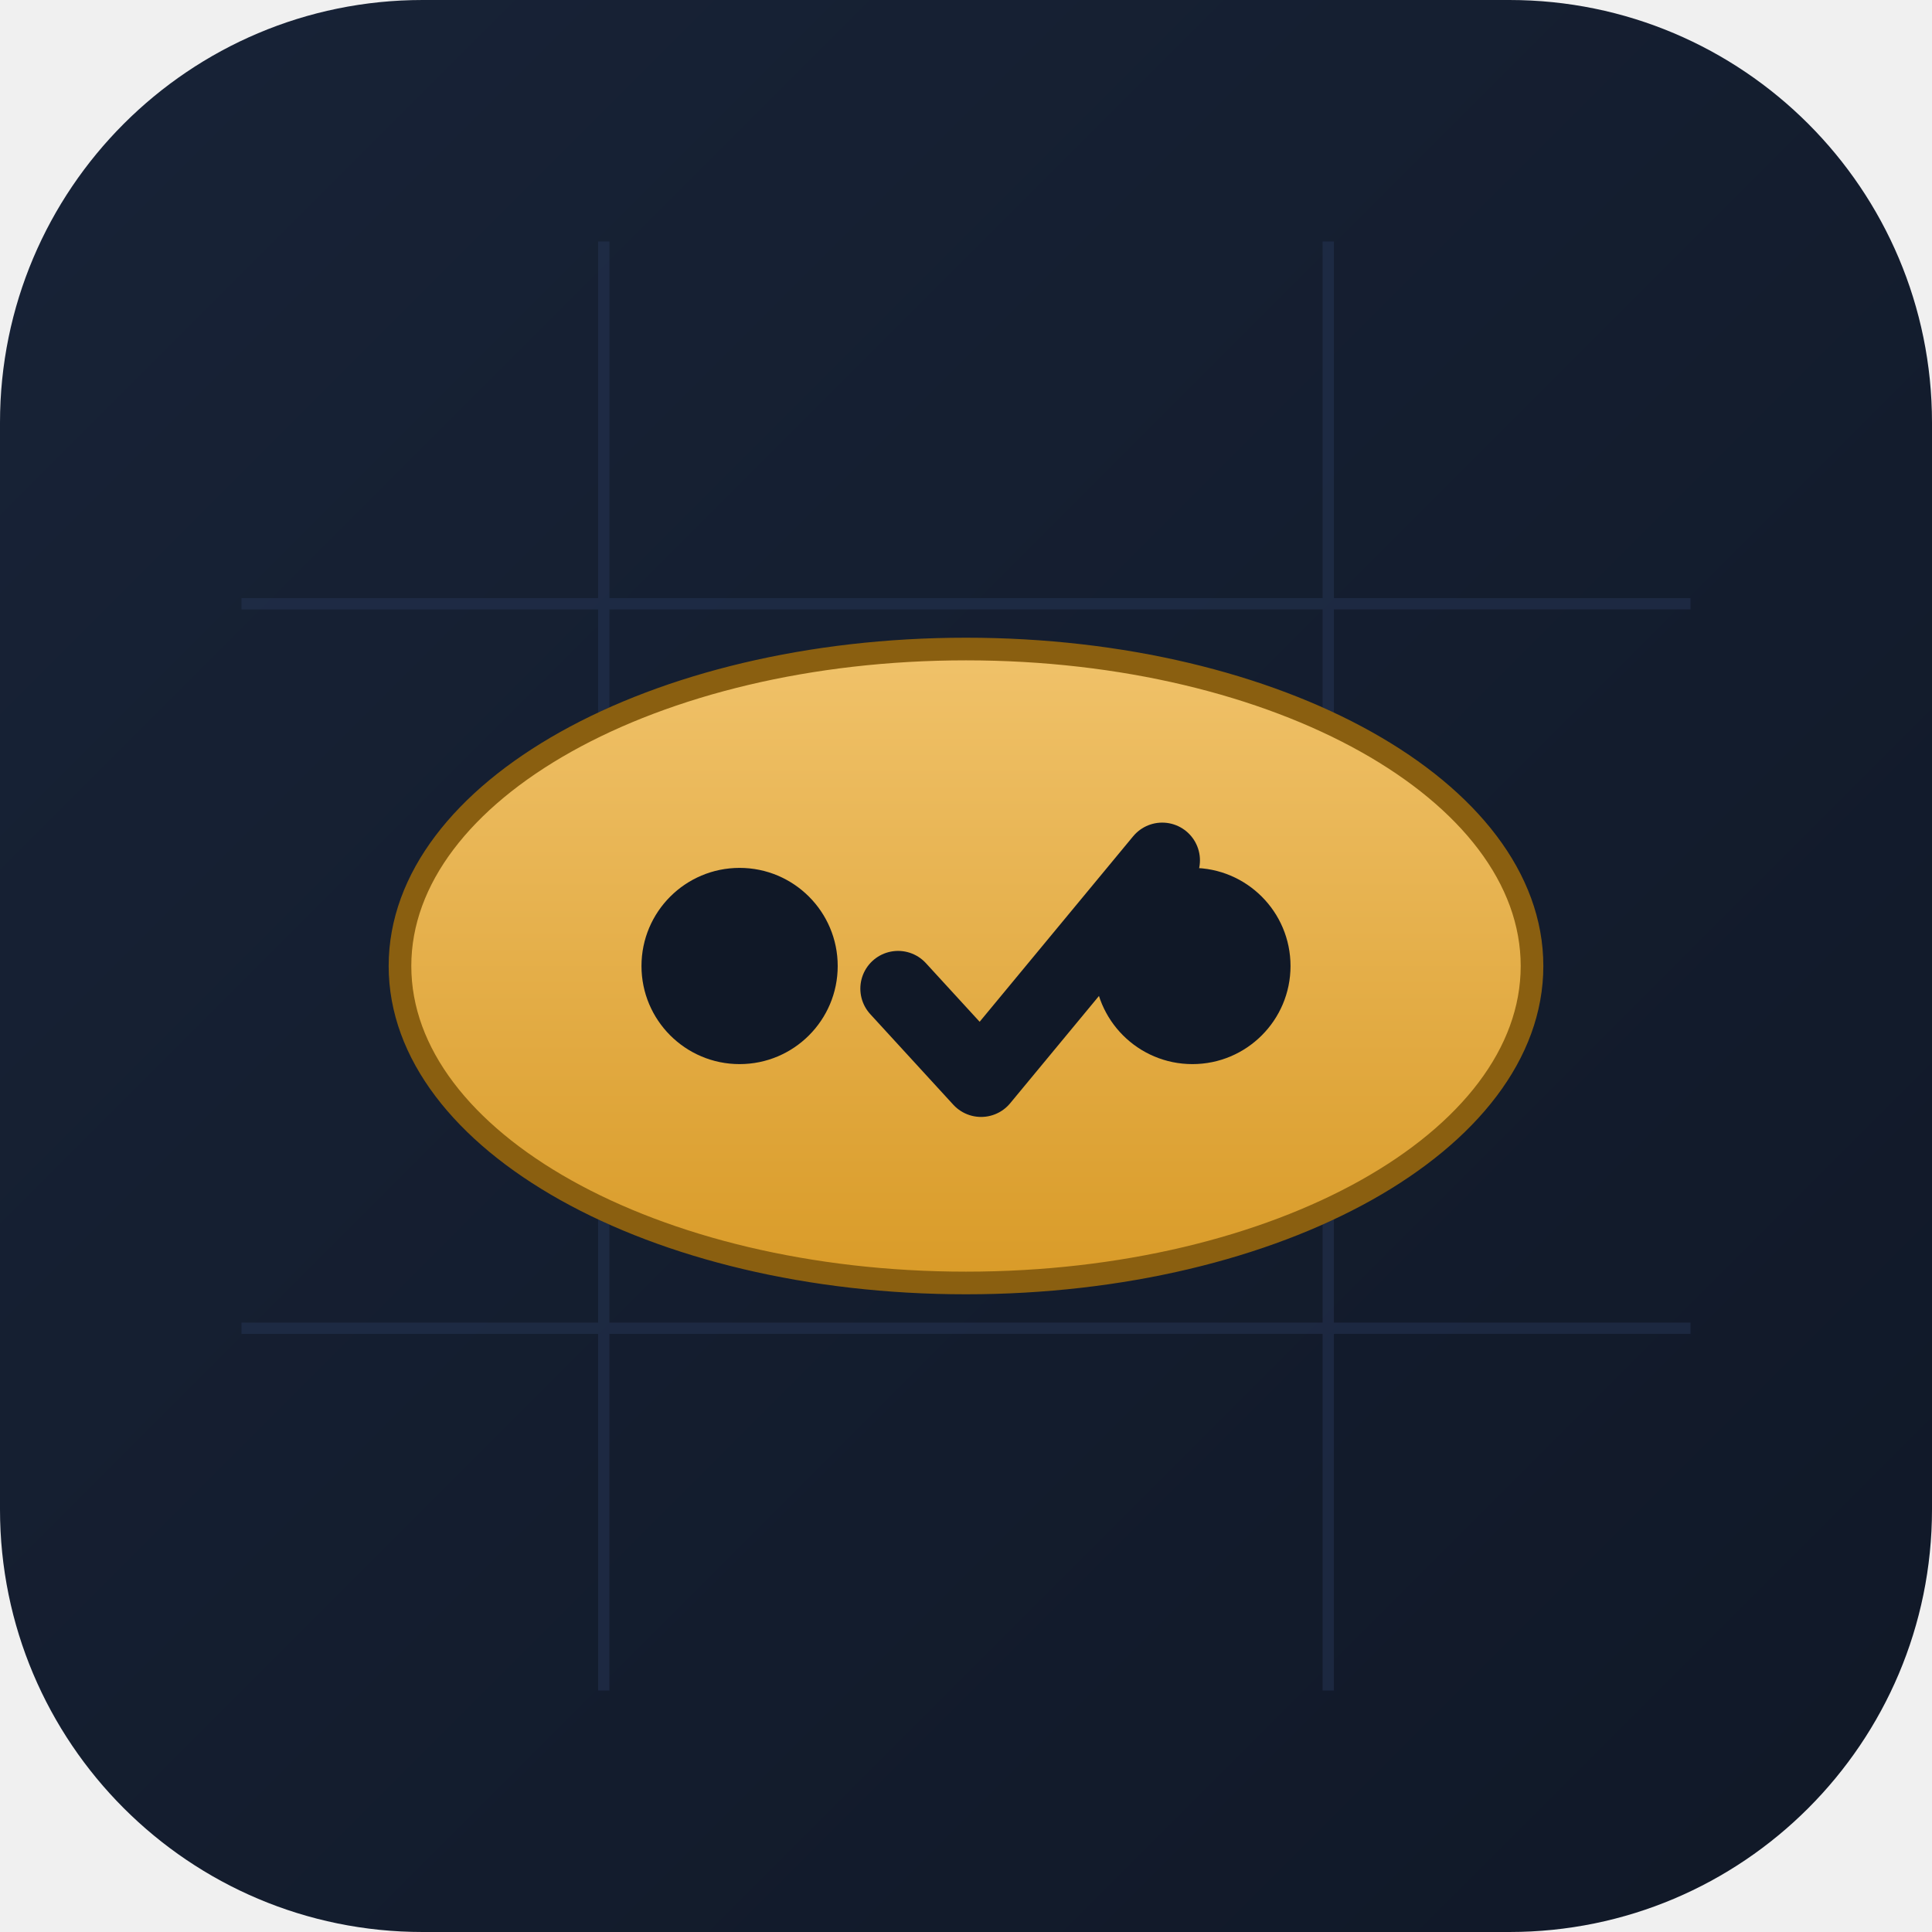
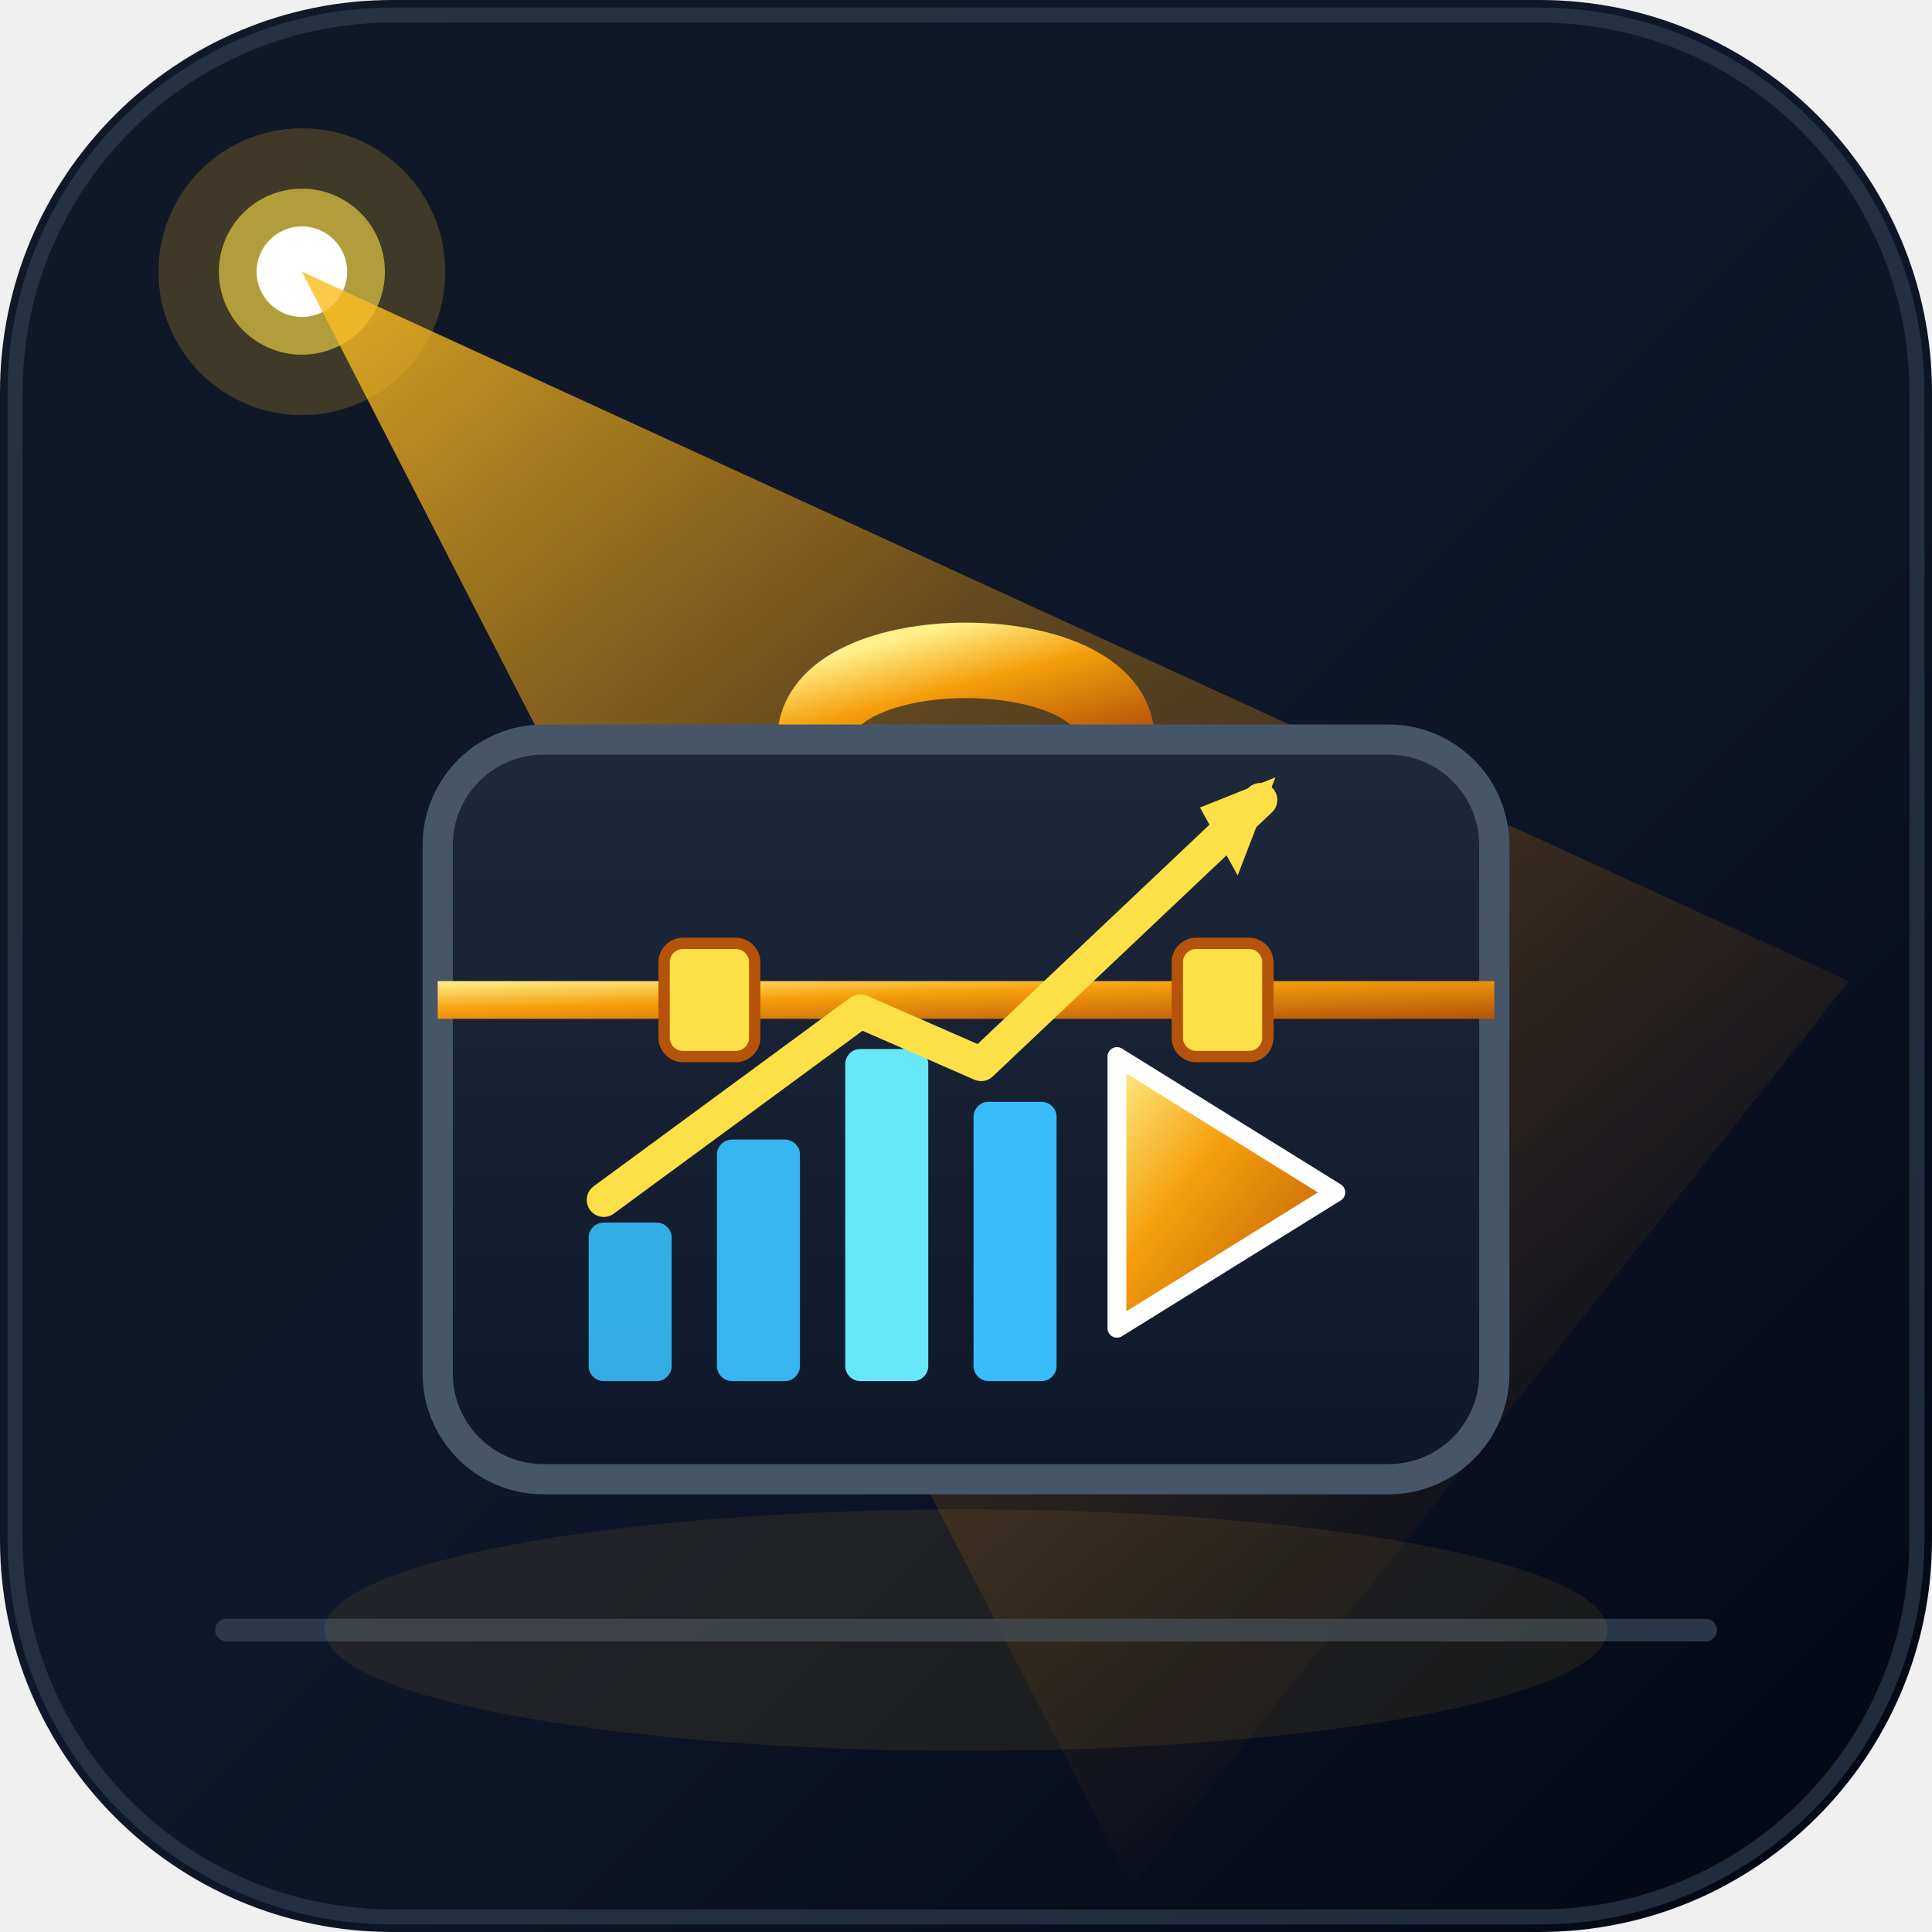
- <svg xmlns="http://www.w3.org/2000/svg" viewBox="0 0 512 512">
+ <svg xmlns="http://www.w3.org/2000/svg" viewBox="0 0 512 512" width="512" height="512">
  <defs>
-     <linearGradient id="bg" x1="0" y1="0" x2="1" y2="1">
-       <stop offset="0" stop-color="#182337" />
-       <stop offset="1" stop-color="#101827" />
+     <linearGradient id="bgGrad" x1="0%" y1="0%" x2="100%" y2="100%">
+       <stop offset="0%" stop-color="#111827" />
+       <stop offset="50%" stop-color="#0f172a" />
+       <stop offset="100%" stop-color="#030712" />
    </linearGradient>
-     <linearGradient id="table" x1="0" y1="0" x2="0" y2="1">
-       <stop offset="0" stop-color="#f0c26a" />
-       <stop offset="1" stop-color="#d99b28" />
+     <linearGradient id="spotlightBeam" x1="0%" y1="0%" x2="70%" y2="90%">
+       <stop offset="0%" stop-color="#fbbf24" stop-opacity="0.85" />
+       <stop offset="40%" stop-color="#f59e0b" stop-opacity="0.35" />
+       <stop offset="100%" stop-color="#d97706" stop-opacity="0.0" />
+     </linearGradient>
+     <linearGradient id="goldGrad" x1="0%" y1="0%" x2="100%" y2="100%">
+       <stop offset="0%" stop-color="#fef08a" />
+       <stop offset="40%" stop-color="#f59e0b" />
+       <stop offset="100%" stop-color="#b45309" />
+     </linearGradient>
+     <linearGradient id="caseGrad" x1="0%" y1="0%" x2="0%" y2="100%">
+       <stop offset="0%" stop-color="#1e293b" />
+       <stop offset="100%" stop-color="#0f172a" />
+     </linearGradient>
+     <linearGradient id="chartGrad" x1="0%" y1="100%" x2="0%" y2="0%">
+       <stop offset="0%" stop-color="#f59e0b" />
+       <stop offset="100%" stop-color="#38bdf8" />
    </linearGradient>
  </defs>
-   <rect width="512" height="512" rx="112" fill="url(#bg)" />
-   <g stroke="#243352" stroke-width="3" opacity=".55">
-     <line x1="64" y1="160" x2="448" y2="160" />
-     <line x1="64" y1="352" x2="448" y2="352" />
-     <line x1="160" y1="64" x2="160" y2="448" />
-     <line x1="352" y1="64" x2="352" y2="448" />
-   </g>
-   <ellipse cx="256" cy="256" rx="150" ry="84" fill="url(#table)" />
-   <ellipse cx="256" cy="256" rx="150" ry="84" fill="none" stroke="#8a5f10" stroke-width="6" />
-   <circle cx="196" cy="256" r="26" fill="#101827" />
-   <circle cx="316" cy="256" r="26" fill="#101827" />
-   <path d="M238 262 l22 24 l48 -58" fill="none" stroke="#101827" stroke-width="20" stroke-linecap="round" stroke-linejoin="round" />
+   <rect width="512" height="512" rx="104" fill="url(#bgGrad)" />
+   <rect width="504" height="504" x="4" y="4" rx="100" fill="none" stroke="#334155" stroke-width="4" opacity="0.6" />
+   <circle cx="80" cy="72" r="38" fill="#fbbf24" opacity="0.2" />
+   <circle cx="80" cy="72" r="22" fill="#fde047" opacity="0.6" />
+   <circle cx="80" cy="72" r="12" fill="#ffffff" />
+   <polygon points="80,72 490,260 300,500 80,72" fill="url(#spotlightBeam)" />
+   <line x1="60" y1="432" x2="452" y2="432" stroke="#334155" stroke-width="6" stroke-linecap="round" opacity="0.8" />
+   <ellipse cx="256" cy="432" rx="170" ry="32" fill="#fbbf24" opacity="0.08" />
+   <path d="M 216 196 C 216 168 296 168 296 196" fill="none" stroke="url(#goldGrad)" stroke-width="20" stroke-linecap="round" />
+   <rect x="116" y="196" width="280" height="196" rx="28" fill="url(#caseGrad)" stroke="#475569" stroke-width="8" />
+   <rect x="116" y="260" width="280" height="10" fill="url(#goldGrad)" />
+   <rect x="176" y="250" width="24" height="30" rx="5" fill="#fde047" stroke="#b45309" stroke-width="3" />
+   <rect x="312" y="250" width="24" height="30" rx="5" fill="#fde047" stroke="#b45309" stroke-width="3" />
+   <rect x="156" y="324" width="22" height="42" rx="4" fill="#38bdf8" opacity="0.9" />
+   <rect x="190" y="302" width="22" height="64" rx="4" fill="#38bdf8" opacity="0.95" />
+   <rect x="224" y="278" width="22" height="88" rx="4" fill="#67e8f9" />
+   <rect x="258" y="292" width="22" height="74" rx="4" fill="#38bdf8" />
+   <path d="M 160 318 L 228 268 L 260 282 L 334 212" fill="none" stroke="#fde047" stroke-width="9" stroke-linecap="round" stroke-linejoin="round" />
+   <polygon points="338,206 318,214 328,232" fill="#fde047" />
+   <polygon points="296,280 354,316 296,352" fill="url(#goldGrad)" stroke="#ffffff" stroke-width="5" stroke-linejoin="round" />
</svg>
